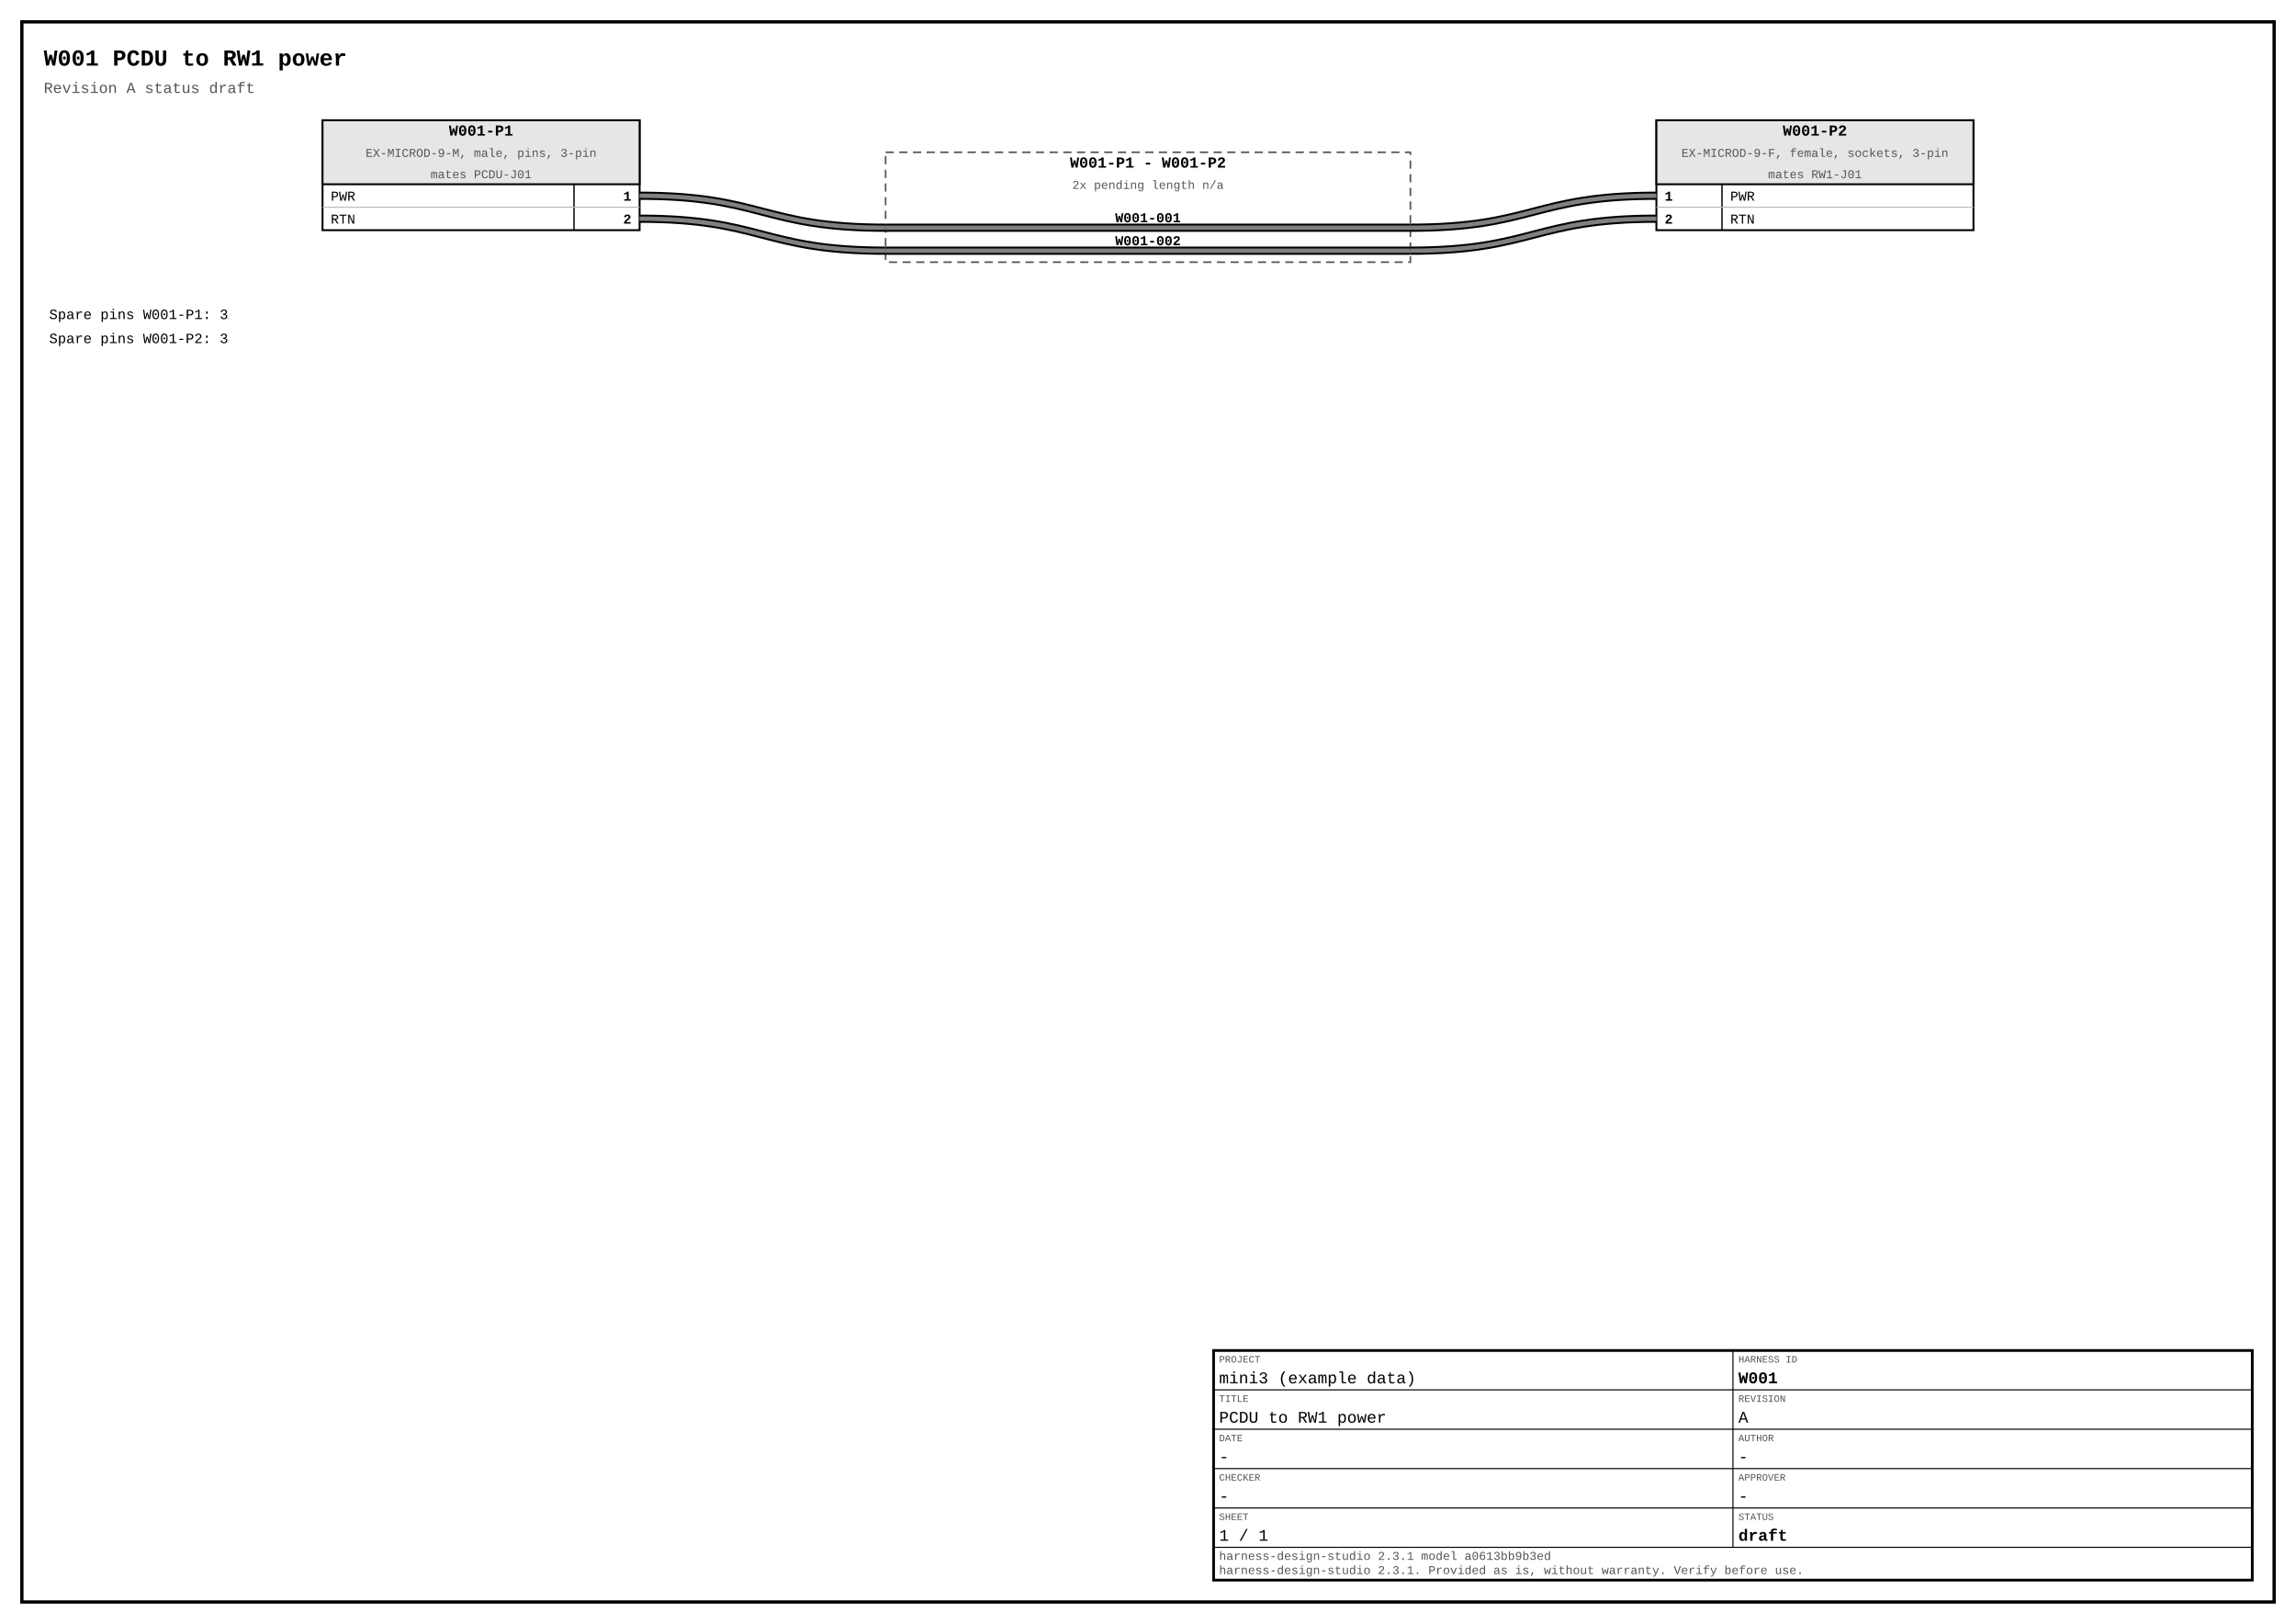
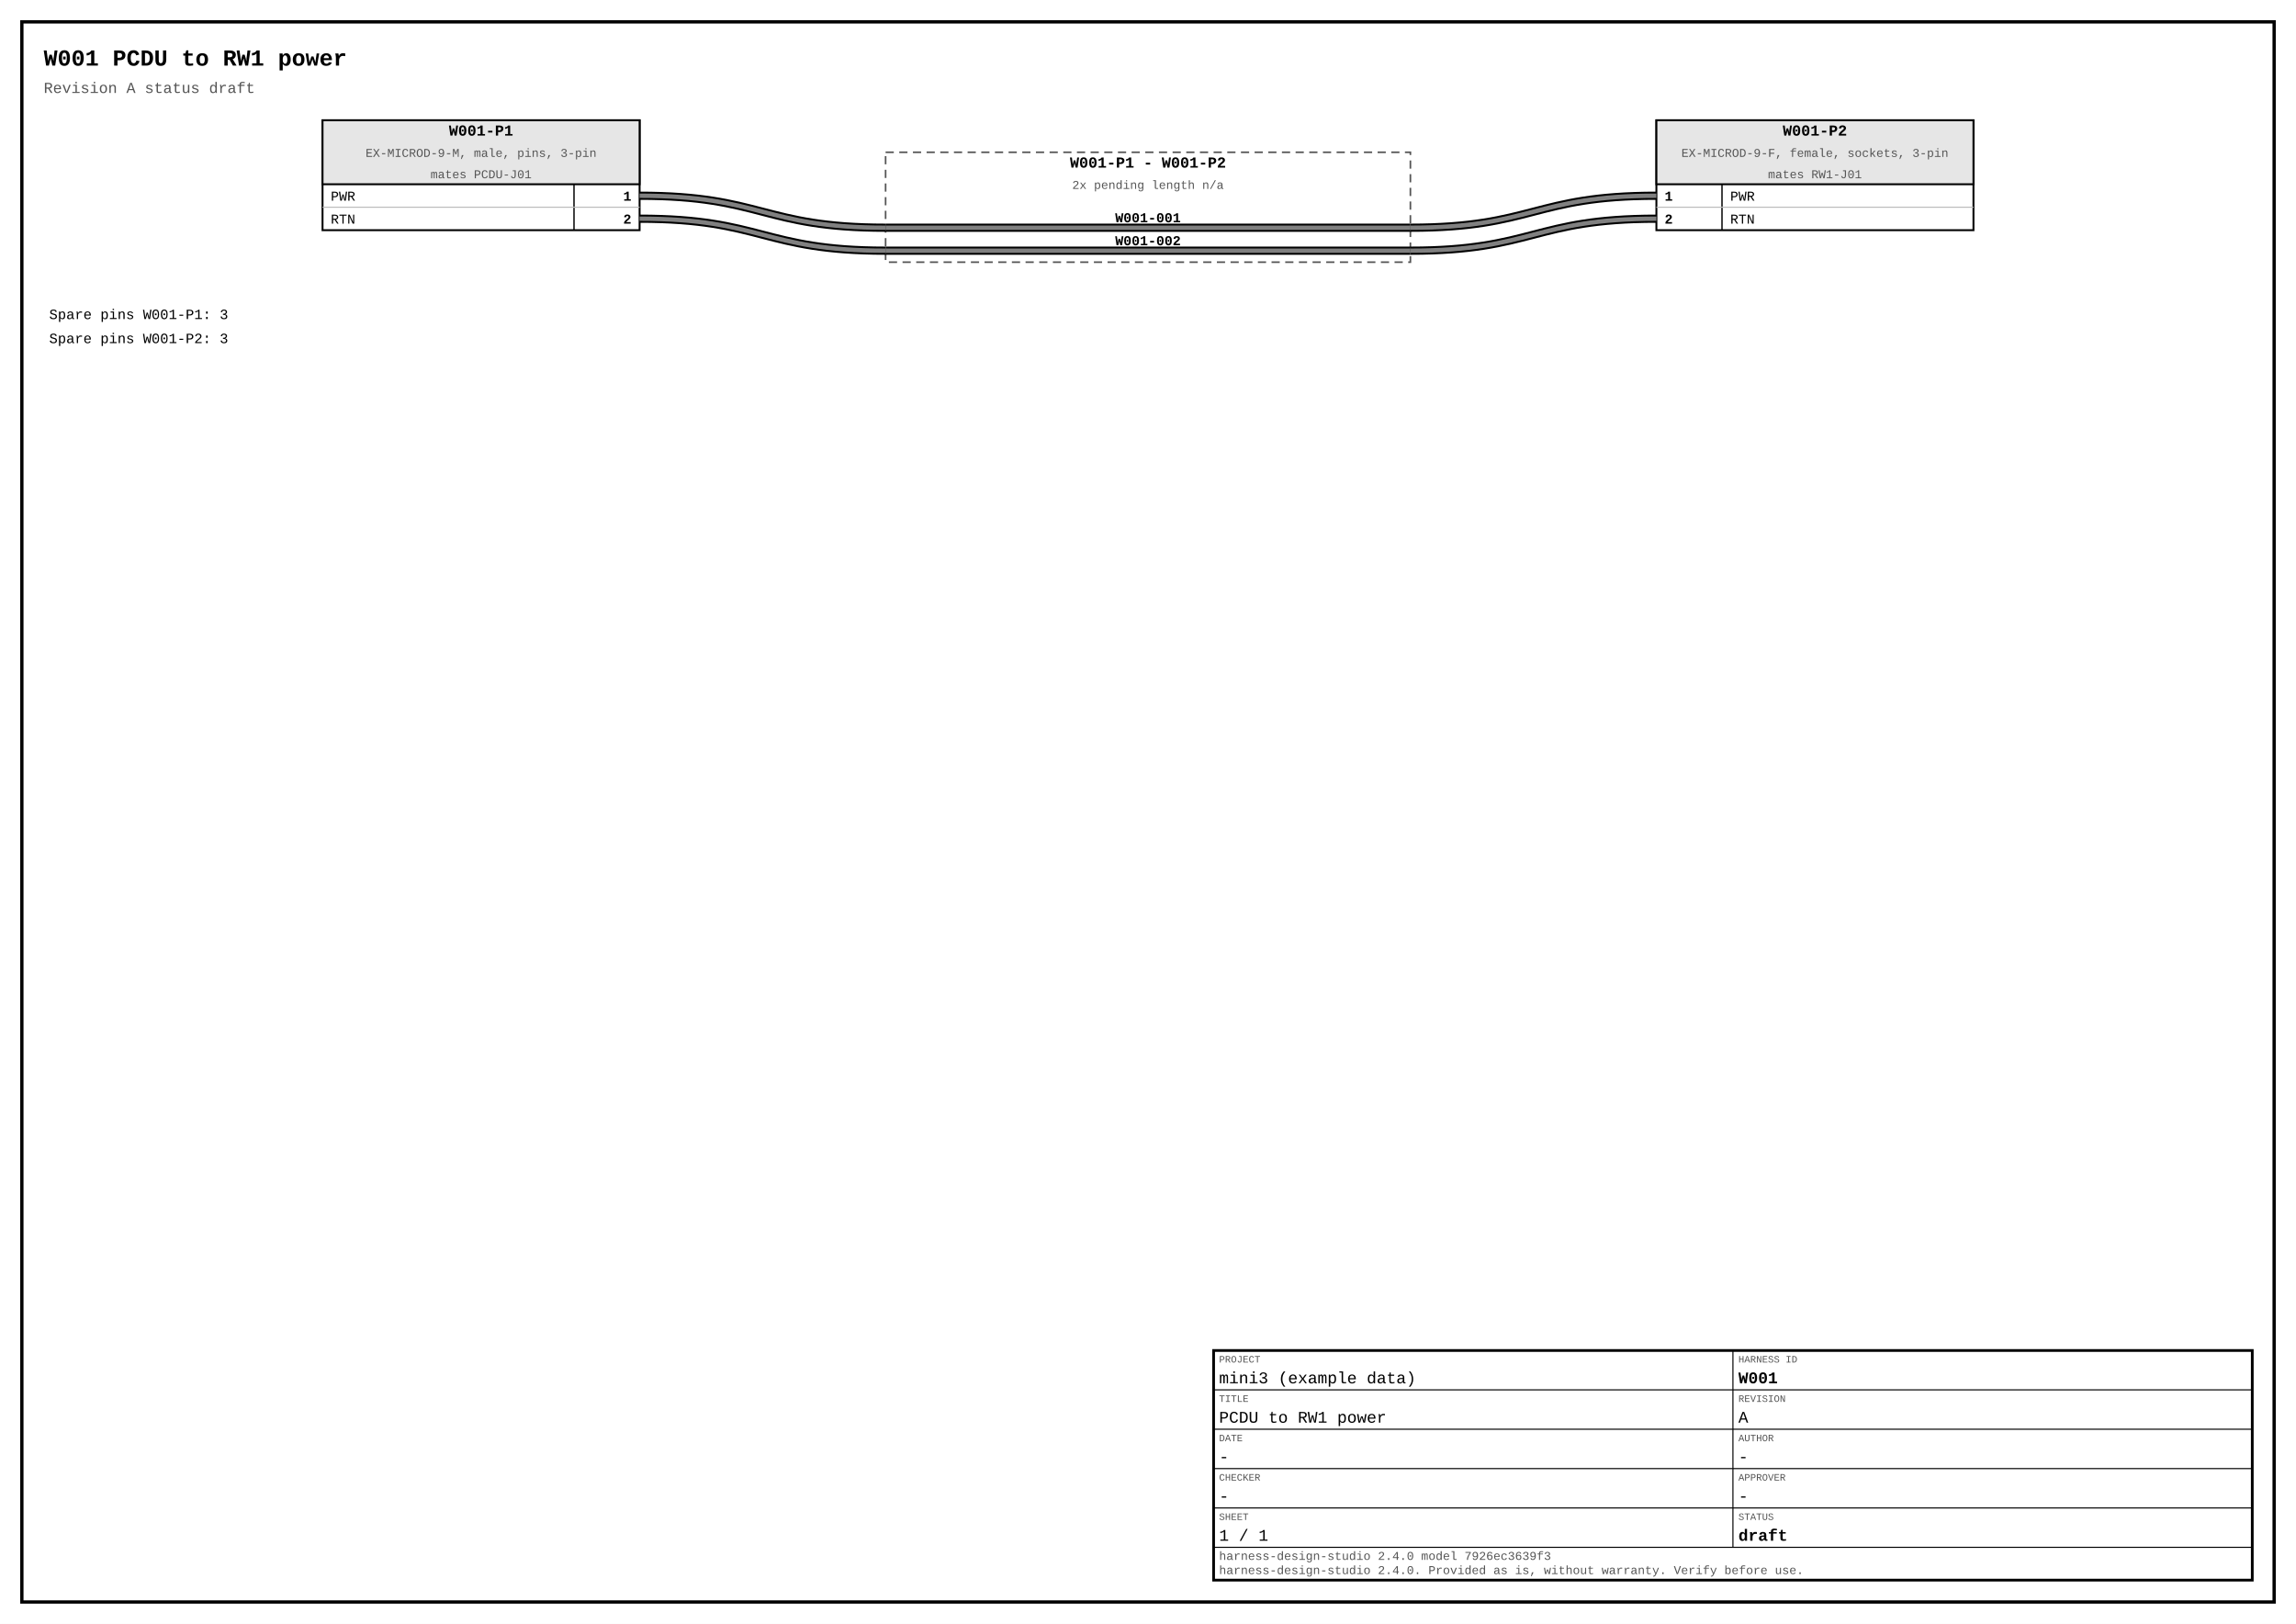
<svg xmlns="http://www.w3.org/2000/svg" width="420mm" height="297mm" viewBox="0 0 420 297" font-family="Courier New, Courier, monospace">
  <rect x="0" y="0" width="420" height="297" fill="#ffffff" />
  <rect x="4" y="4" width="412" height="289" fill="none" stroke="#000000" stroke-width="0.6" />
  <text x="8" y="12" font-size="4.2" font-weight="bold" text-anchor="start" fill="#000000">W001  PCDU to RW1 power</text>
  <text x="8" y="17" font-size="2.8" text-anchor="start" fill="#555555">Revision A  status draft</text>
  <rect x="59" y="22" width="58" height="20.1" fill="#ffffff" stroke="#000000" stroke-width="0.35" />
  <rect x="59" y="22" width="58" height="11.7" fill="#e6e6e6" stroke="#000000" stroke-width="0.35" />
  <text x="88" y="24.8" font-size="2.8" font-weight="bold" text-anchor="middle" fill="#000000">W001-P1</text>
  <text x="88" y="28.7" font-size="2.2" text-anchor="middle" fill="#555555">EX-MICROD-9-M, male, pins, 3-pin</text>
  <text x="88" y="32.6" font-size="2.2" text-anchor="middle" fill="#555555">mates PCDU-J01</text>
  <line x1="105" y1="33.7" x2="105" y2="42.1" stroke="#000000" stroke-width="0.25" />
  <line x1="59" y1="37.9" x2="117" y2="37.9" stroke="#bbbbbb" stroke-width="0.2" />
  <text x="60.5" y="36.7" font-size="2.5" text-anchor="start" fill="#000000" data-ref="sig/W001-P1/1">PWR</text>
  <text x="115.5" y="36.7" font-size="2.5" font-weight="bold" text-anchor="end" fill="#000000" data-ref="pin/W001-P1/1">1</text>
  <text x="60.5" y="40.9" font-size="2.5" text-anchor="start" fill="#000000" data-ref="sig/W001-P1/2">RTN</text>
  <text x="115.5" y="40.9" font-size="2.5" font-weight="bold" text-anchor="end" fill="#000000" data-ref="pin/W001-P1/2">2</text>
  <rect x="303" y="22" width="58" height="20.1" fill="#ffffff" stroke="#000000" stroke-width="0.35" />
  <rect x="303" y="22" width="58" height="11.7" fill="#e6e6e6" stroke="#000000" stroke-width="0.35" />
  <text x="332" y="24.8" font-size="2.8" font-weight="bold" text-anchor="middle" fill="#000000">W001-P2</text>
  <text x="332" y="28.7" font-size="2.2" text-anchor="middle" fill="#555555">EX-MICROD-9-F, female, sockets, 3-pin</text>
  <text x="332" y="32.6" font-size="2.2" text-anchor="middle" fill="#555555">mates RW1-J01</text>
  <line x1="315" y1="33.7" x2="315" y2="42.1" stroke="#000000" stroke-width="0.25" />
  <line x1="303" y1="37.9" x2="361" y2="37.9" stroke="#bbbbbb" stroke-width="0.2" />
  <text x="304.5" y="36.7" font-size="2.5" font-weight="bold" text-anchor="start" fill="#000000" data-ref="pin/W001-P2/1">1</text>
  <text x="316.5" y="36.7" font-size="2.5" text-anchor="start" fill="#000000" data-ref="sig/W001-P2/1">PWR</text>
  <text x="304.5" y="40.9" font-size="2.5" font-weight="bold" text-anchor="start" fill="#000000" data-ref="pin/W001-P2/2">2</text>
  <text x="316.5" y="40.9" font-size="2.5" text-anchor="start" fill="#000000" data-ref="sig/W001-P2/2">RTN</text>
  <rect x="162" y="27.85" width="96" height="20.1" fill="none" stroke="#555555" stroke-width="0.3" stroke-dasharray="1.5 1" />
  <text x="210" y="30.65" font-size="2.8" font-weight="bold" text-anchor="middle" fill="#000000">W001-P1 - W001-P2</text>
  <text x="210" y="34.55" font-size="2.2" text-anchor="middle" fill="#555555">2x  pending  length n/a</text>
  <path d="M 117 35.8 C 139.5 35.8 139.5 41.65 162 41.65" fill="none" stroke="#000000" stroke-width="1.5" />
  <line x1="162" y1="41.65" x2="258" y2="41.65" stroke="#000000" stroke-width="1.5" />
  <path d="M 258 41.65 C 280.5 41.65 280.5 35.8 303 35.8" fill="none" stroke="#000000" stroke-width="1.5" />
  <path d="M 117 35.8 C 139.5 35.8 139.5 41.65 162 41.65" fill="none" stroke="#808080" stroke-width="0.8" />
  <line x1="162" y1="41.65" x2="258" y2="41.65" stroke="#808080" stroke-width="0.8" />
  <path d="M 258 41.65 C 280.5 41.65 280.5 35.8 303 35.8" fill="none" stroke="#808080" stroke-width="0.8" />
  <text x="210" y="40.65" font-size="2.5" font-weight="bold" text-anchor="middle" fill="#000000">W001-001</text>
  <path d="M 117 40 C 139.5 40 139.5 45.85 162 45.85" fill="none" stroke="#000000" stroke-width="1.5" />
  <line x1="162" y1="45.85" x2="258" y2="45.85" stroke="#000000" stroke-width="1.5" />
  <path d="M 258 45.85 C 280.5 45.85 280.5 40 303 40" fill="none" stroke="#000000" stroke-width="1.5" />
  <path d="M 117 40 C 139.5 40 139.5 45.85 162 45.85" fill="none" stroke="#808080" stroke-width="0.8" />
  <line x1="162" y1="45.85" x2="258" y2="45.85" stroke="#808080" stroke-width="0.8" />
  <path d="M 258 45.85 C 280.5 45.85 280.5 40 303 40" fill="none" stroke="#808080" stroke-width="0.8" />
  <text x="210" y="44.85" font-size="2.5" font-weight="bold" text-anchor="middle" fill="#000000">W001-002</text>
  <text x="9" y="58.35" font-size="2.6" text-anchor="start" fill="#000000">Spare pins W001-P1: 3</text>
  <text x="9" y="62.75" font-size="2.6" text-anchor="start" fill="#000000">Spare pins W001-P2: 3</text>
  <rect x="222" y="247" width="190" height="42" fill="none" stroke="#000000" stroke-width="0.5" />
  <line x1="222" y1="247" x2="317" y2="247" stroke="#000000" stroke-width="0.2" />
  <text x="223" y="249.2" font-size="1.8" text-anchor="start" fill="#555555">PROJECT</text>
  <text x="223" y="253" font-size="3" text-anchor="start" fill="#000000">mini3 (example data)</text>
  <line x1="317" y1="247" x2="412" y2="247" stroke="#000000" stroke-width="0.2" />
  <text x="318" y="249.2" font-size="1.8" text-anchor="start" fill="#555555">HARNESS ID</text>
  <text x="318" y="253" font-size="3" font-weight="bold" text-anchor="start" fill="#000000">W001</text>
  <line x1="222" y1="254.2" x2="317" y2="254.2" stroke="#000000" stroke-width="0.2" />
  <text x="223" y="256.4" font-size="1.8" text-anchor="start" fill="#555555">TITLE</text>
  <text x="223" y="260.2" font-size="3" text-anchor="start" fill="#000000">PCDU to RW1 power</text>
  <line x1="317" y1="254.2" x2="412" y2="254.2" stroke="#000000" stroke-width="0.2" />
  <text x="318" y="256.4" font-size="1.8" text-anchor="start" fill="#555555">REVISION</text>
  <text x="318" y="260.2" font-size="3" text-anchor="start" fill="#000000">A</text>
  <line x1="222" y1="261.4" x2="317" y2="261.4" stroke="#000000" stroke-width="0.2" />
  <text x="223" y="263.6" font-size="1.8" text-anchor="start" fill="#555555">DATE</text>
  <text x="223" y="267.4" font-size="3" text-anchor="start" fill="#000000">-</text>
  <line x1="317" y1="261.4" x2="412" y2="261.4" stroke="#000000" stroke-width="0.2" />
  <text x="318" y="263.6" font-size="1.8" text-anchor="start" fill="#555555">AUTHOR</text>
  <text x="318" y="267.4" font-size="3" text-anchor="start" fill="#000000">-</text>
  <line x1="222" y1="268.6" x2="317" y2="268.6" stroke="#000000" stroke-width="0.2" />
  <text x="223" y="270.8" font-size="1.8" text-anchor="start" fill="#555555">CHECKER</text>
  <text x="223" y="274.6" font-size="3" text-anchor="start" fill="#000000">-</text>
  <line x1="317" y1="268.6" x2="412" y2="268.6" stroke="#000000" stroke-width="0.2" />
  <text x="318" y="270.8" font-size="1.8" text-anchor="start" fill="#555555">APPROVER</text>
  <text x="318" y="274.6" font-size="3" text-anchor="start" fill="#000000">-</text>
  <line x1="222" y1="275.8" x2="317" y2="275.8" stroke="#000000" stroke-width="0.2" />
  <text x="223" y="278" font-size="1.8" text-anchor="start" fill="#555555">SHEET</text>
  <text x="223" y="281.8" font-size="3" text-anchor="start" fill="#000000">1 / 1</text>
  <line x1="317" y1="275.8" x2="412" y2="275.8" stroke="#000000" stroke-width="0.2" />
  <text x="318" y="278" font-size="1.8" text-anchor="start" fill="#555555">STATUS</text>
  <text x="318" y="281.8" font-size="3" font-weight="bold" text-anchor="start" fill="#000000">draft</text>
  <line x1="317" y1="247" x2="317" y2="283" stroke="#000000" stroke-width="0.2" />
  <line x1="222" y1="283" x2="412" y2="283" stroke="#000000" stroke-width="0.2" />
-   <text x="223" y="285.3" font-size="2.2" text-anchor="start" fill="#555555">harness-design-studio 2.3.1 model a0613bb9b3ed</text>
-   <text x="223" y="287.9" font-size="2.2" text-anchor="start" fill="#555555">harness-design-studio 2.3.1. Provided as is, without warranty. Verify before use.</text>
+   <text x="223" y="285.3" font-size="2.2" text-anchor="start" fill="#555555">harness-design-studio 2.4.0 model 7926ec3639f3</text>
+   <text x="223" y="287.9" font-size="2.2" text-anchor="start" fill="#555555">harness-design-studio 2.4.0. Provided as is, without warranty. Verify before use.</text>
</svg>
